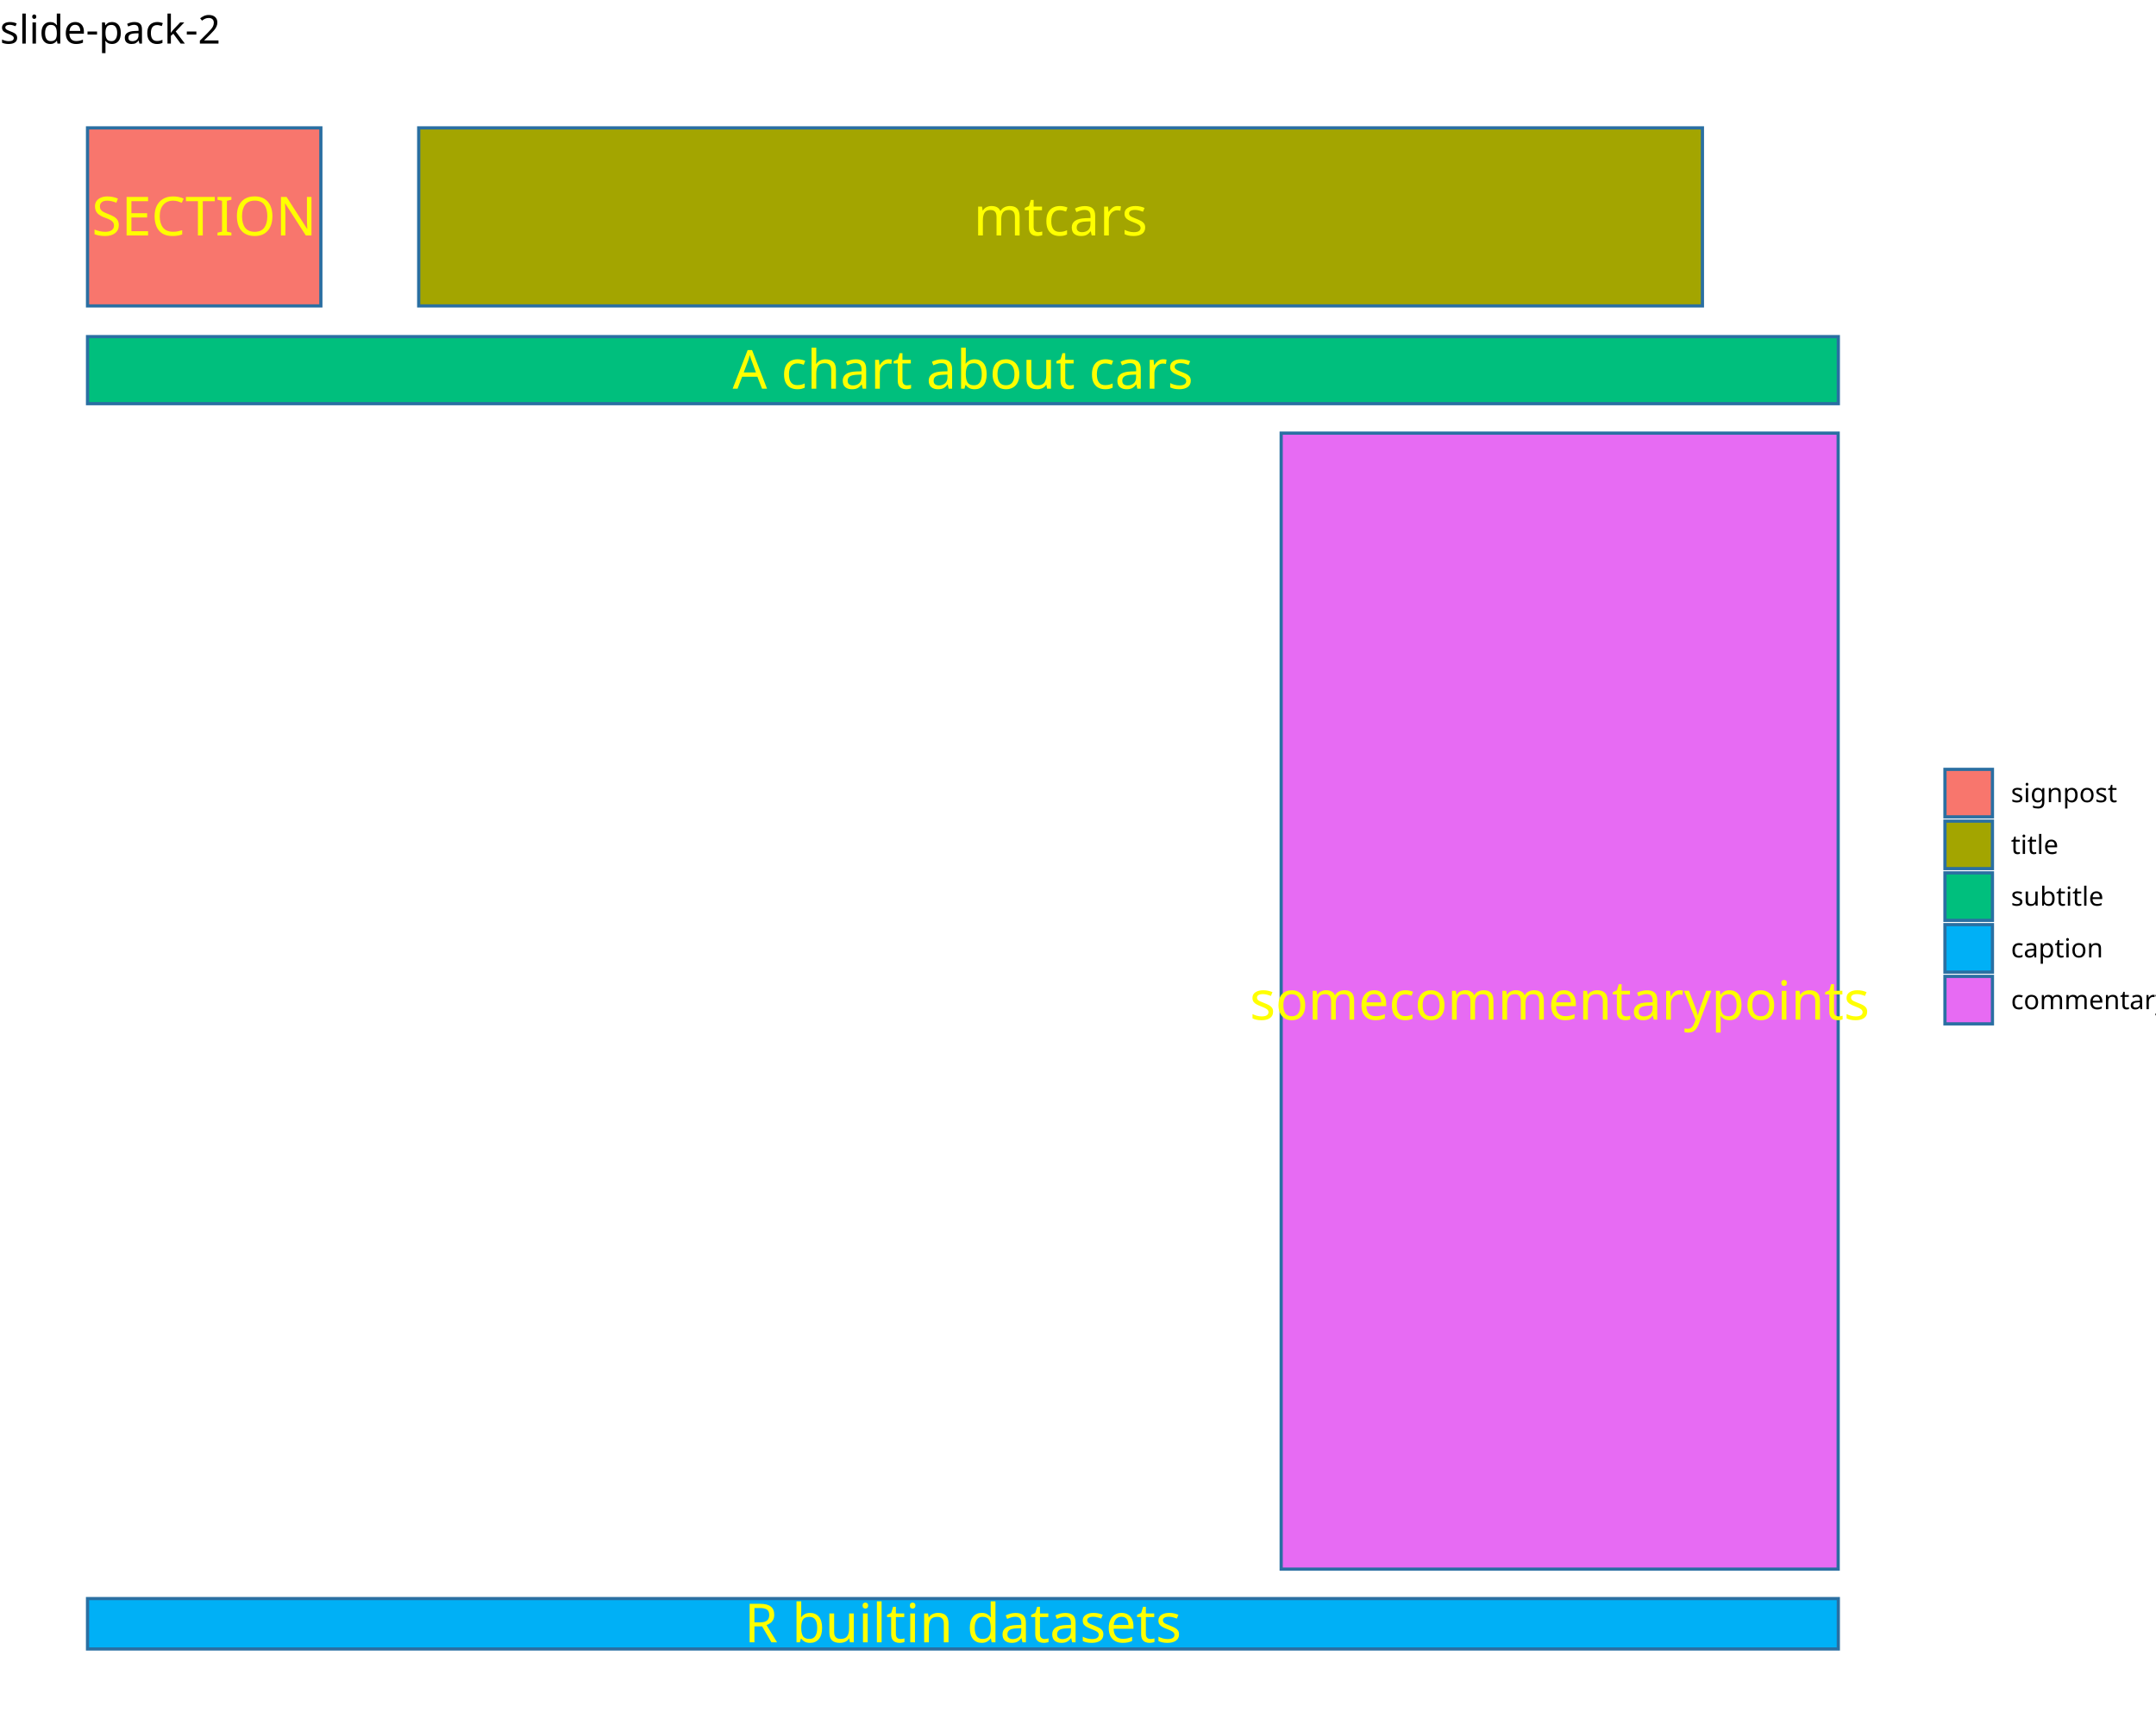
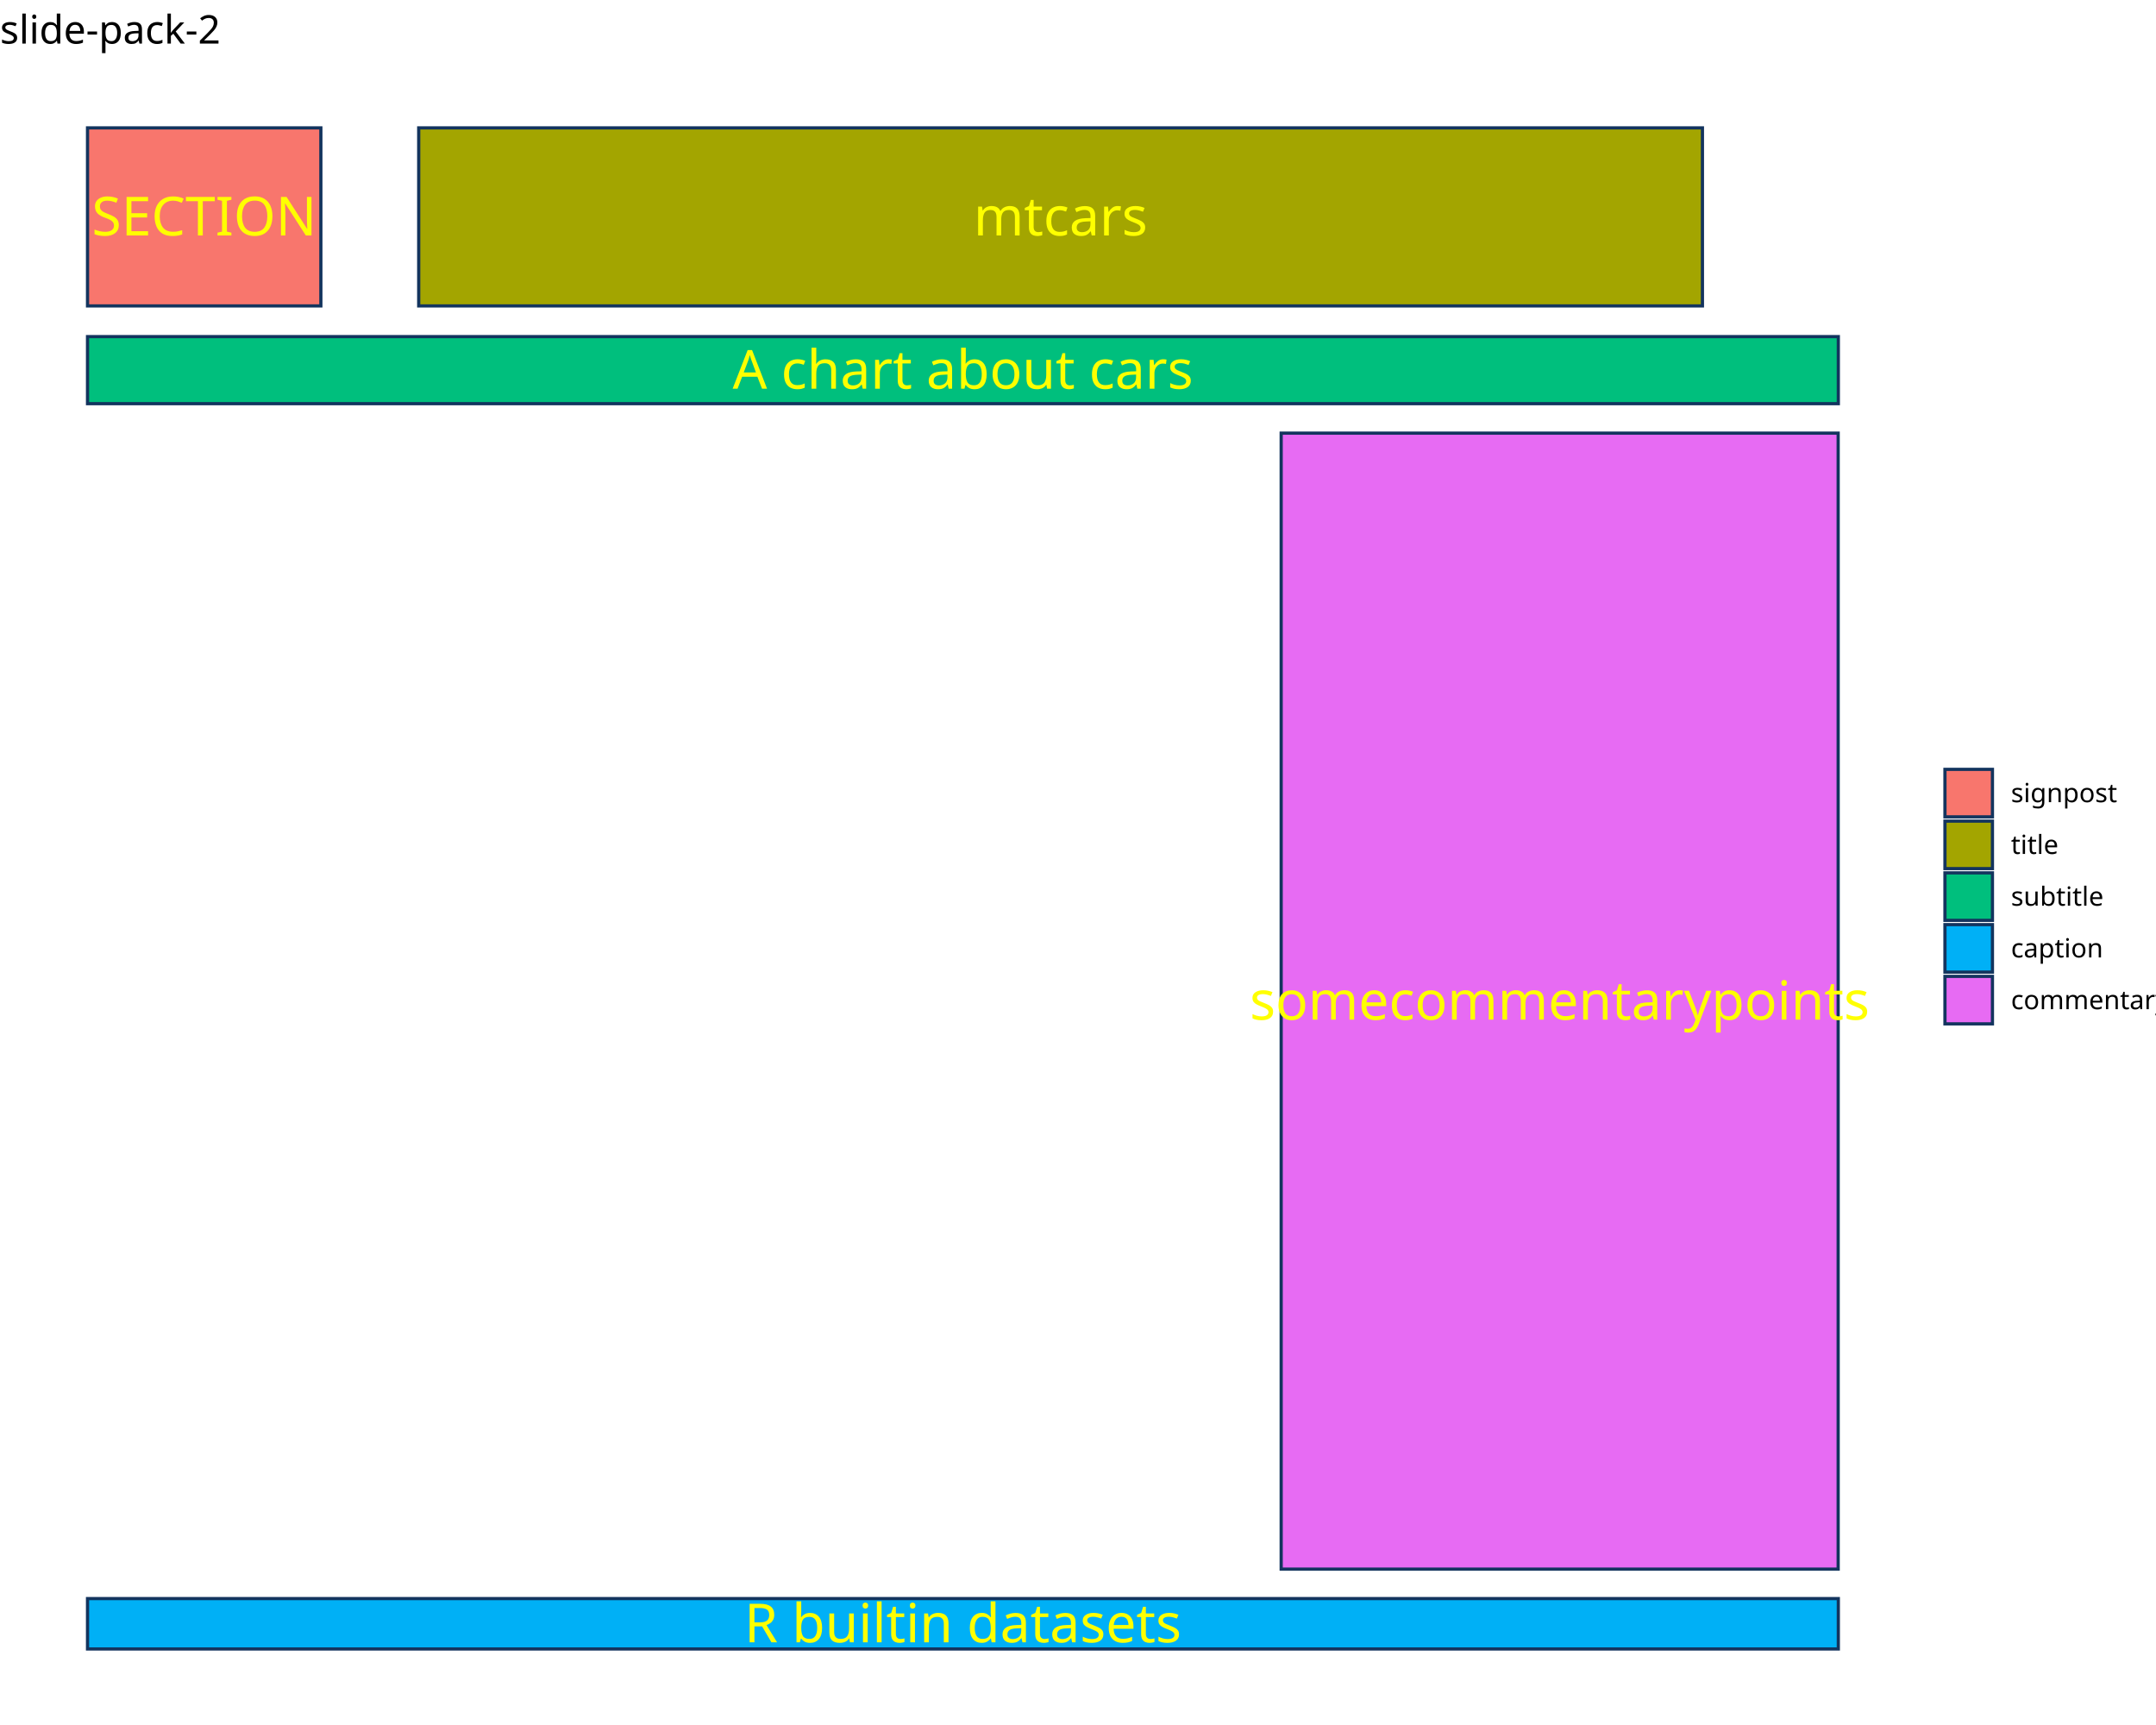
<svg xmlns="http://www.w3.org/2000/svg" class="svglite" data-engine-version="2.0" width="720.00pt" height="576.00pt" viewBox="0 0 720.00 576.00">
  <defs>
    <style type="text/css">
    .svglite line, .svglite polyline, .svglite polygon, .svglite path, .svglite rect, .svglite circle {
      fill: none;
      stroke: #000000;
      stroke-linecap: round;
      stroke-linejoin: round;
      stroke-miterlimit: 10.00;
    }
  </style>
  </defs>
  <rect width="100%" height="100%" style="stroke: none; fill: #FFFFFF;" />
  <defs>
    <clipPath id="cpMC4wMHw3MjAuMDB8MC4wMHw1NzYuMDA=">
      <rect x="0.00" y="0.00" width="720.00" height="576.00" />
    </clipPath>
  </defs>
  <g clip-path="url(#cpMC4wMHw3MjAuMDB8MC4wMHw1NzYuMDA=)">
</g>
  <defs>
    <clipPath id="cpMC4wMHw2NDMuMTR8MTcuMzB8NTc2LjAw">
      <rect x="0.00" y="17.30" width="643.14" height="558.70" />
    </clipPath>
  </defs>
  <g clip-path="url(#cpMC4wMHw2NDMuMTR8MTcuMzB8NTc2LjAw)">
-     <rect x="29.23" y="42.70" width="77.92" height="59.45" style="stroke-width: 1.07; stroke: #2A6FA2; stroke-linecap: square; stroke-linejoin: miter; fill: #F8766D;" />
-     <rect x="139.83" y="42.70" width="428.70" height="59.45" style="stroke-width: 1.07; stroke: #2A6FA2; stroke-linecap: square; stroke-linejoin: miter; fill: #A3A500;" />
-     <rect x="29.23" y="112.40" width="584.68" height="22.39" style="stroke-width: 1.07; stroke: #2A6FA2; stroke-linecap: square; stroke-linejoin: miter; fill: #00BF7D;" />
-     <rect x="29.23" y="533.79" width="584.68" height="16.82" style="stroke-width: 1.07; stroke: #2A6FA2; stroke-linecap: square; stroke-linejoin: miter; fill: #00B0F6;" />
-     <rect x="427.85" y="144.63" width="186.01" height="379.32" style="stroke-width: 1.07; stroke: #2A6FA2; stroke-linecap: square; stroke-linejoin: miter; fill: #E76BF3;" />
+     <rect x="29.23" y="42.70" width="77.92" height="59.45" style="stroke-width: 1.07; stroke: #13345E; stroke-linecap: butt; stroke-linejoin: miter; fill: #F8766D;" />
+     <rect x="139.83" y="42.70" width="428.70" height="59.45" style="stroke-width: 1.07; stroke: #13345E; stroke-linecap: butt; stroke-linejoin: miter; fill: #A3A500;" />
+     <rect x="29.23" y="112.40" width="584.68" height="22.39" style="stroke-width: 1.07; stroke: #13345E; stroke-linecap: butt; stroke-linejoin: miter; fill: #00BF7D;" />
+     <rect x="29.23" y="533.79" width="584.68" height="16.82" style="stroke-width: 1.07; stroke: #13345E; stroke-linecap: butt; stroke-linejoin: miter; fill: #00B0F6;" />
+     <rect x="427.85" y="144.63" width="186.01" height="379.32" style="stroke-width: 1.07; stroke: #13345E; stroke-linecap: butt; stroke-linejoin: miter; fill: #E76BF3;" />
    <text x="68.20" y="78.62" text-anchor="middle" style="font-size: 18.00px; fill: #FFFF00; font-family: sans;" textLength="80.03px" lengthAdjust="spacingAndGlyphs">SECTION</text>
    <text x="354.18" y="78.62" text-anchor="middle" style="font-size: 18.00px; fill: #FFFF00; font-family: sans;" textLength="54.02px" lengthAdjust="spacingAndGlyphs">mtcars</text>
    <text x="321.57" y="129.79" text-anchor="middle" style="font-size: 18.00px; fill: #FFFF00; font-family: sans;" textLength="146.10px" lengthAdjust="spacingAndGlyphs">A chart about cars</text>
    <text x="321.57" y="548.39" text-anchor="middle" style="font-size: 18.00px; fill: #FFFF00; font-family: sans;" textLength="138.09px" lengthAdjust="spacingAndGlyphs">R builtin datasets</text>
    <text x="520.85" y="340.48" text-anchor="middle" style="font-size: 18.00px; fill: #FFFF00; font-family: sans;" textLength="191.13px" lengthAdjust="spacingAndGlyphs">somecommentarypoints</text>
  </g>
  <g clip-path="url(#cpMC4wMHw3MjAuMDB8MC4wMHw1NzYuMDA=)">
-     <rect x="649.52" y="256.90" width="15.86" height="15.86" style="stroke-width: 1.07; stroke: #2A6FA2; stroke-linecap: square; stroke-linejoin: miter; fill: #F8766D;" />
-     <rect x="649.52" y="274.18" width="15.86" height="15.86" style="stroke-width: 1.07; stroke: #2A6FA2; stroke-linecap: square; stroke-linejoin: miter; fill: #A3A500;" />
-     <rect x="649.52" y="291.46" width="15.86" height="15.86" style="stroke-width: 1.07; stroke: #2A6FA2; stroke-linecap: square; stroke-linejoin: miter; fill: #00BF7D;" />
-     <rect x="649.52" y="308.74" width="15.86" height="15.86" style="stroke-width: 1.07; stroke: #2A6FA2; stroke-linecap: square; stroke-linejoin: miter; fill: #00B0F6;" />
-     <rect x="649.52" y="326.02" width="15.86" height="15.86" style="stroke-width: 1.07; stroke: #2A6FA2; stroke-linecap: square; stroke-linejoin: miter; fill: #E76BF3;" />
+     <rect x="649.52" y="256.90" width="15.86" height="15.86" style="stroke-width: 1.07; stroke: #13345E; stroke-linecap: butt; stroke-linejoin: miter; fill: #F8766D;" />
+     <rect x="649.52" y="274.18" width="15.86" height="15.86" style="stroke-width: 1.07; stroke: #13345E; stroke-linecap: butt; stroke-linejoin: miter; fill: #A3A500;" />
+     <rect x="649.52" y="291.46" width="15.86" height="15.86" style="stroke-width: 1.07; stroke: #13345E; stroke-linecap: butt; stroke-linejoin: miter; fill: #00BF7D;" />
+     <rect x="649.52" y="308.74" width="15.86" height="15.86" style="stroke-width: 1.07; stroke: #13345E; stroke-linecap: butt; stroke-linejoin: miter; fill: #00B0F6;" />
+     <rect x="649.52" y="326.02" width="15.86" height="15.86" style="stroke-width: 1.07; stroke: #13345E; stroke-linecap: butt; stroke-linejoin: miter; fill: #E76BF3;" />
    <text x="671.57" y="267.86" style="font-size: 8.80px; font-family: sans;" textLength="32.78px" lengthAdjust="spacingAndGlyphs">signpost</text>
    <text x="671.57" y="285.14" style="font-size: 8.80px; font-family: sans;" textLength="13.69px" lengthAdjust="spacingAndGlyphs">title</text>
    <text x="671.57" y="302.42" style="font-size: 8.80px; font-family: sans;" textLength="27.88px" lengthAdjust="spacingAndGlyphs">subtitle</text>
    <text x="671.57" y="319.70" style="font-size: 8.80px; font-family: sans;" textLength="28.38px" lengthAdjust="spacingAndGlyphs">caption</text>
    <text x="671.57" y="336.98" style="font-size: 8.80px; font-family: sans;" textLength="48.43px" lengthAdjust="spacingAndGlyphs">commentary</text>
    <text x="0.00" y="14.56" style="font-size: 13.20px; font-family: sans;" textLength="71.18px" lengthAdjust="spacingAndGlyphs">slide-pack-2</text>
  </g>
</svg>
